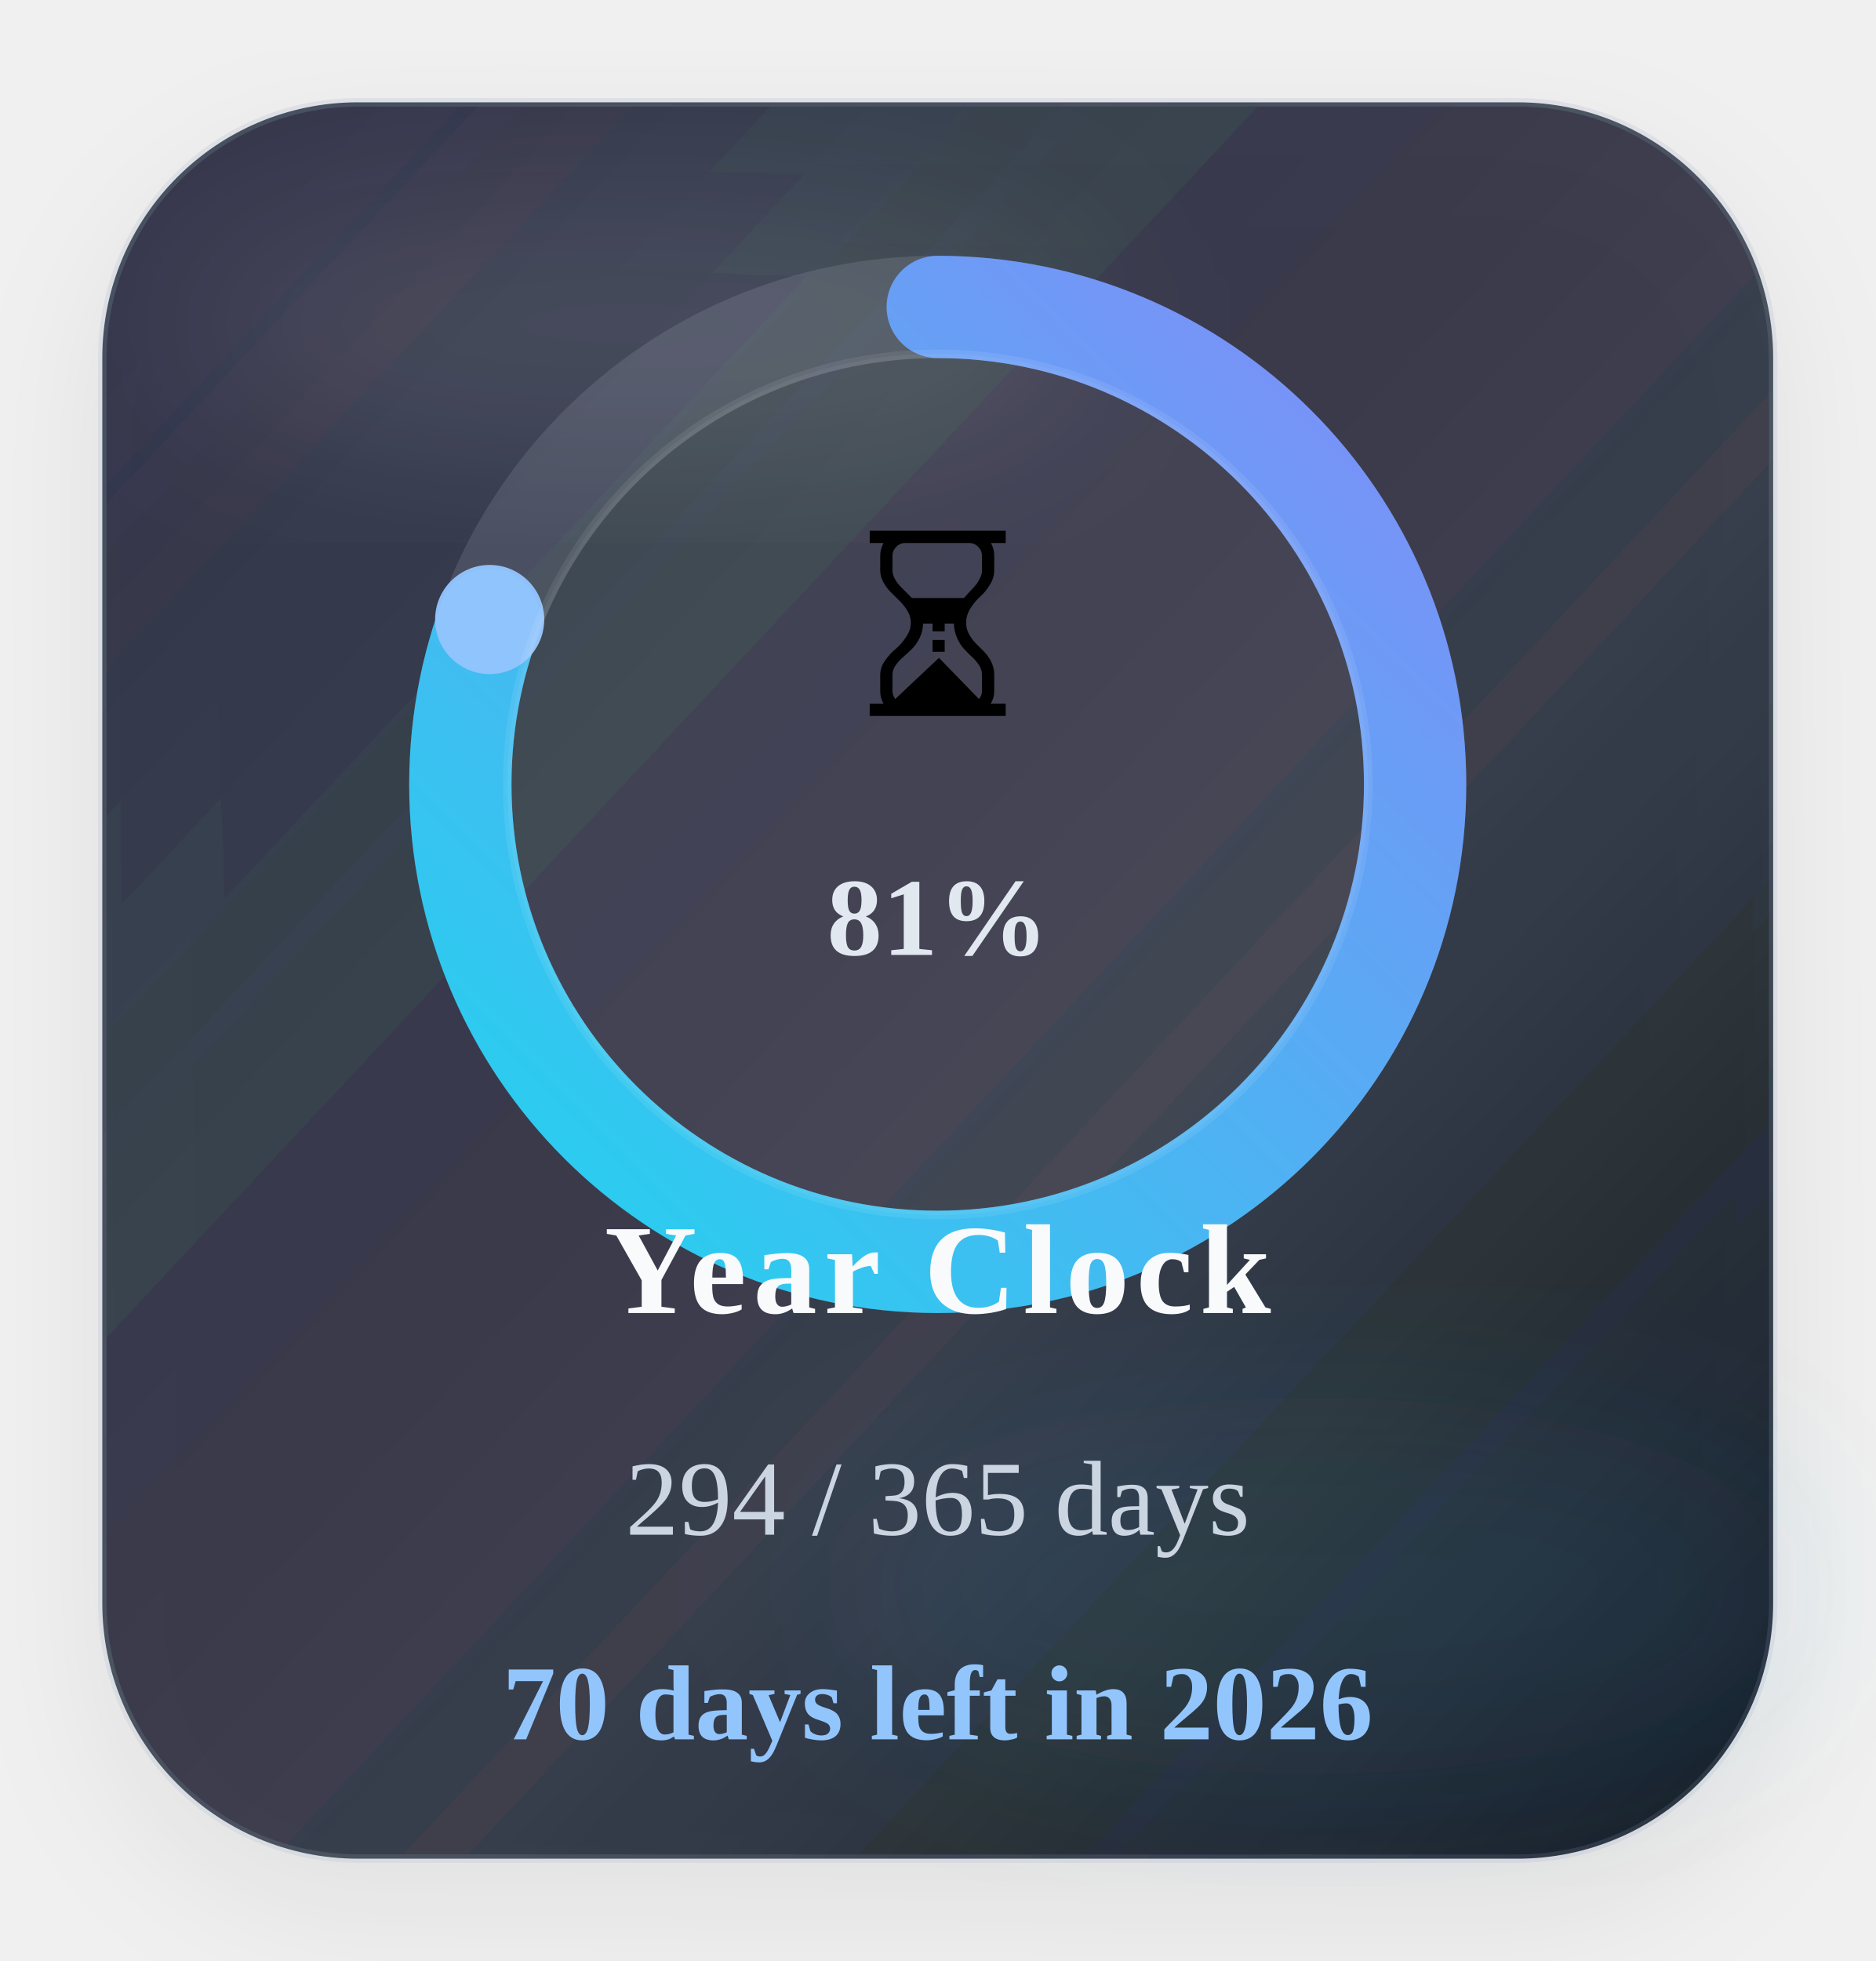
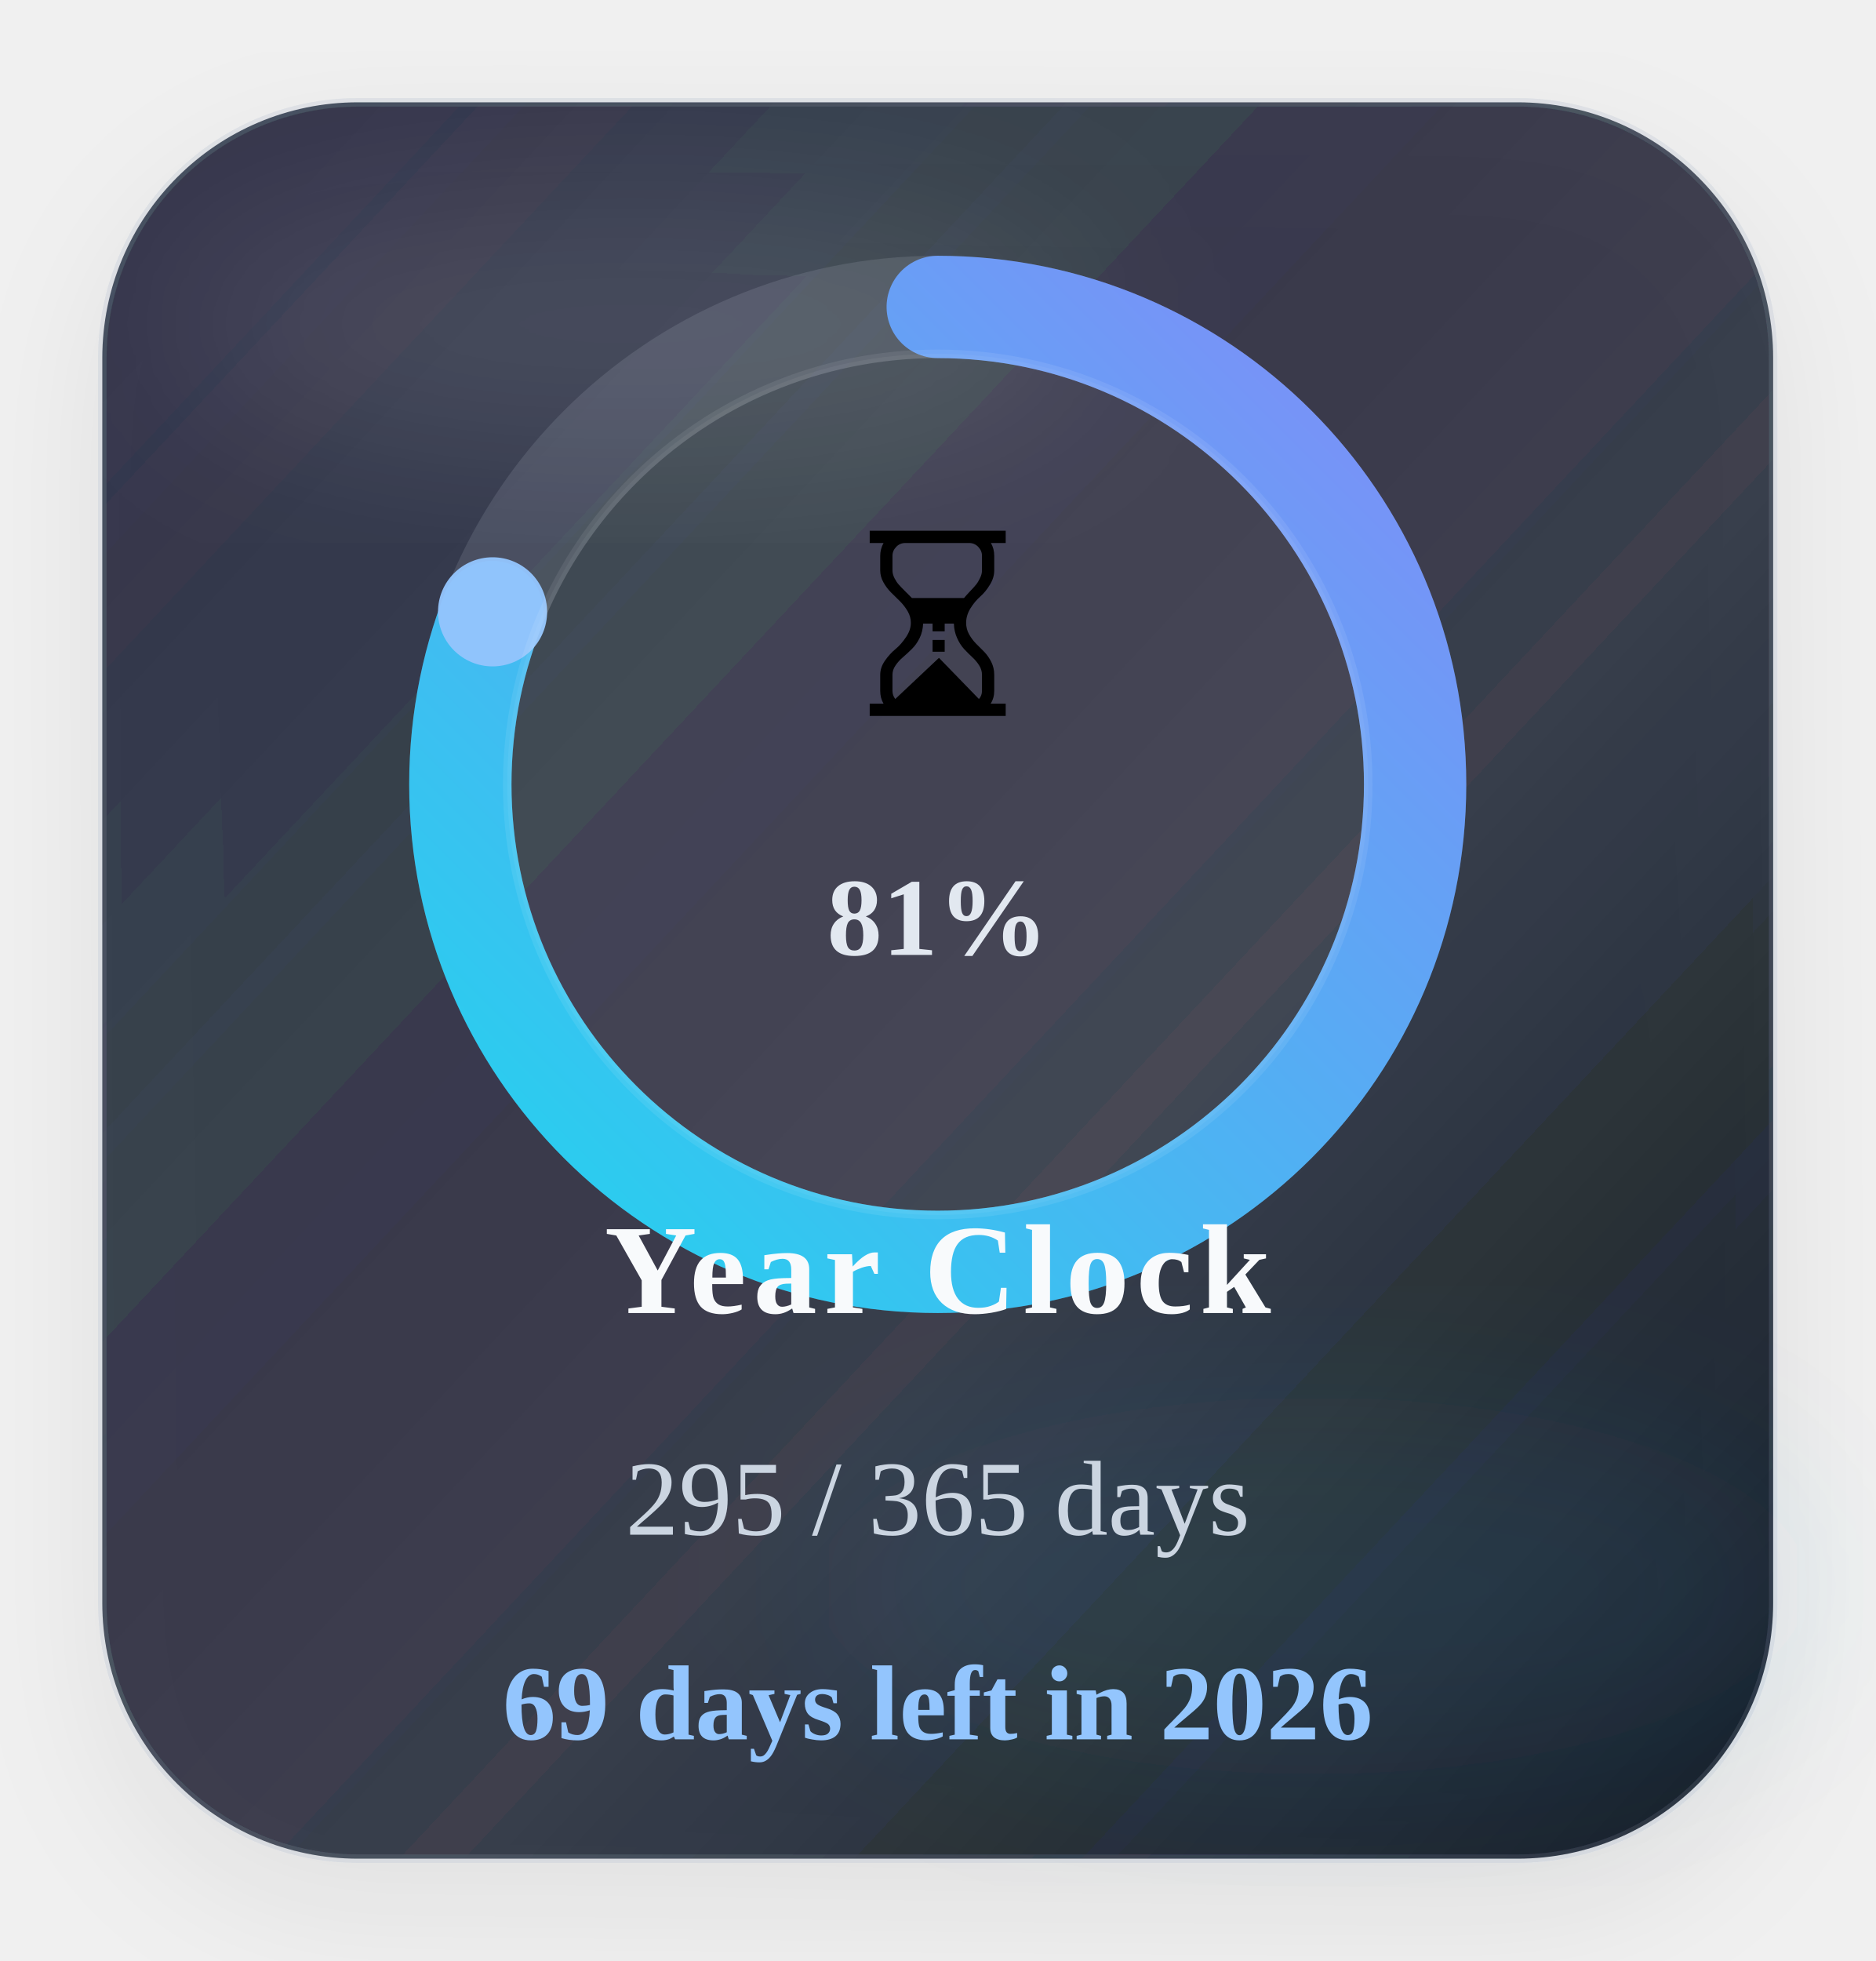
<svg xmlns="http://www.w3.org/2000/svg" width="220" height="230" viewBox="0 0 220 230" role="img" aria-label="Time progress for 2026">
  <defs>
    <linearGradient id="timeGradient" x1="0%" y1="0%" x2="100%" y2="100%">
      <stop offset="0%" stop-color="#22d3ee" />
      <stop offset="100%" stop-color="#818cf8" />
    </linearGradient>
    <linearGradient id="timeCard" x1="0%" y1="0%" x2="100%" y2="100%">
      <stop offset="0%" stop-color="#1c2537" stop-opacity="0.88" />
      <stop offset="60%" stop-color="#111827" stop-opacity="0.8" />
      <stop offset="100%" stop-color="#0b1220" stop-opacity="0.96" />
    </linearGradient>
    <filter id="timeShadow" x="-25%" y="-25%" width="150%" height="150%">
      <feDropShadow dx="0" dy="6" stdDeviation="8" flood-color="#020617" flood-opacity="0.08" />
    </filter>
    <filter id="timeBlur" x="-30%" y="-30%" width="160%" height="160%">
      <feGaussianBlur stdDeviation="10" />
    </filter>
  </defs>
  <rect x="12" y="12" width="196" height="206" rx="30" fill="url(#timeCard)" stroke="#94a3b8" stroke-opacity="0.18" filter="url(#timeShadow)" />
  <ellipse cx="74" cy="38" rx="54" ry="16" fill="#ffffff" fill-opacity="0.09" filter="url(#timeBlur)" />
  <ellipse cx="154" cy="186" rx="58" ry="22" fill="#38bdf8" fill-opacity="0.08" filter="url(#timeBlur)" />
  <circle class="ring-track" cx="110" cy="92" r="56" fill="none" stroke="#cbd5e1" stroke-opacity="0.14" stroke-width="12" />
-   <circle class="progress-ring" cx="110" cy="92" r="56" fill="none" stroke="url(#timeGradient)" stroke-width="12" stroke-linecap="round" stroke-dasharray="351.86" stroke-dashoffset="68.22" data-target-offset="68.22" data-ring-length="351.86" transform="rotate(-90 110 92)" />
-   <circle class="progress-endcap" cx="57.44" cy="72.66" r="6.4" fill="#93c5fd" fill-opacity="0.96" data-center-x="110" data-center-y="92" data-radius="56" data-target-angle="200.1993" />
+   <circle class="progress-ring" cx="110" cy="92" r="56" fill="none" stroke="url(#timeGradient)" stroke-width="12" stroke-linecap="round" stroke-dasharray="351.86" stroke-dashoffset="67.26" data-target-offset="67.26" data-ring-length="351.86" transform="rotate(-90 110 92)" />
+   <circle class="progress-endcap" cx="57.78" cy="71.76" r="6.4" fill="#93c5fd" fill-opacity="0.96" data-center-x="110" data-center-y="92" data-radius="56" data-target-angle="201.1856" />
  <circle class="ring-core" cx="110" cy="92" r="50.5" fill="#ffffff" fill-opacity="0.05" stroke="#ffffff" stroke-opacity="0.08" />
  <text class="progress-emoji" x="110" y="84" text-anchor="middle" font-size="30">⏳</text>
  <text class="progress-percent" x="110" y="112" text-anchor="middle" font-size="13" font-weight="700" fill="#e2e8f0">81%</text>
  <text class="progress-label" x="110" y="154" text-anchor="middle" font-size="15" font-weight="700" letter-spacing="0.8" fill="#f8fafc">Year Clock</text>
-   <text class="progress-value" x="110" y="180" text-anchor="middle" font-size="12.5" fill="#cbd5e1">294 / 365 days</text>
-   <text class="progress-status" data-status-state="remaining" x="110" y="204" text-anchor="middle" font-size="12.5" font-weight="700" fill="#93c5fd">70 days left in 2026</text>
+   <text class="progress-value" x="110" y="180" text-anchor="middle" font-size="12.5" fill="#cbd5e1">295 / 365 days</text>
+   <text class="progress-status" data-status-state="remaining" x="110" y="204" text-anchor="middle" font-size="12.5" font-weight="700" fill="#93c5fd">69 days left in 2026</text>
</svg>
